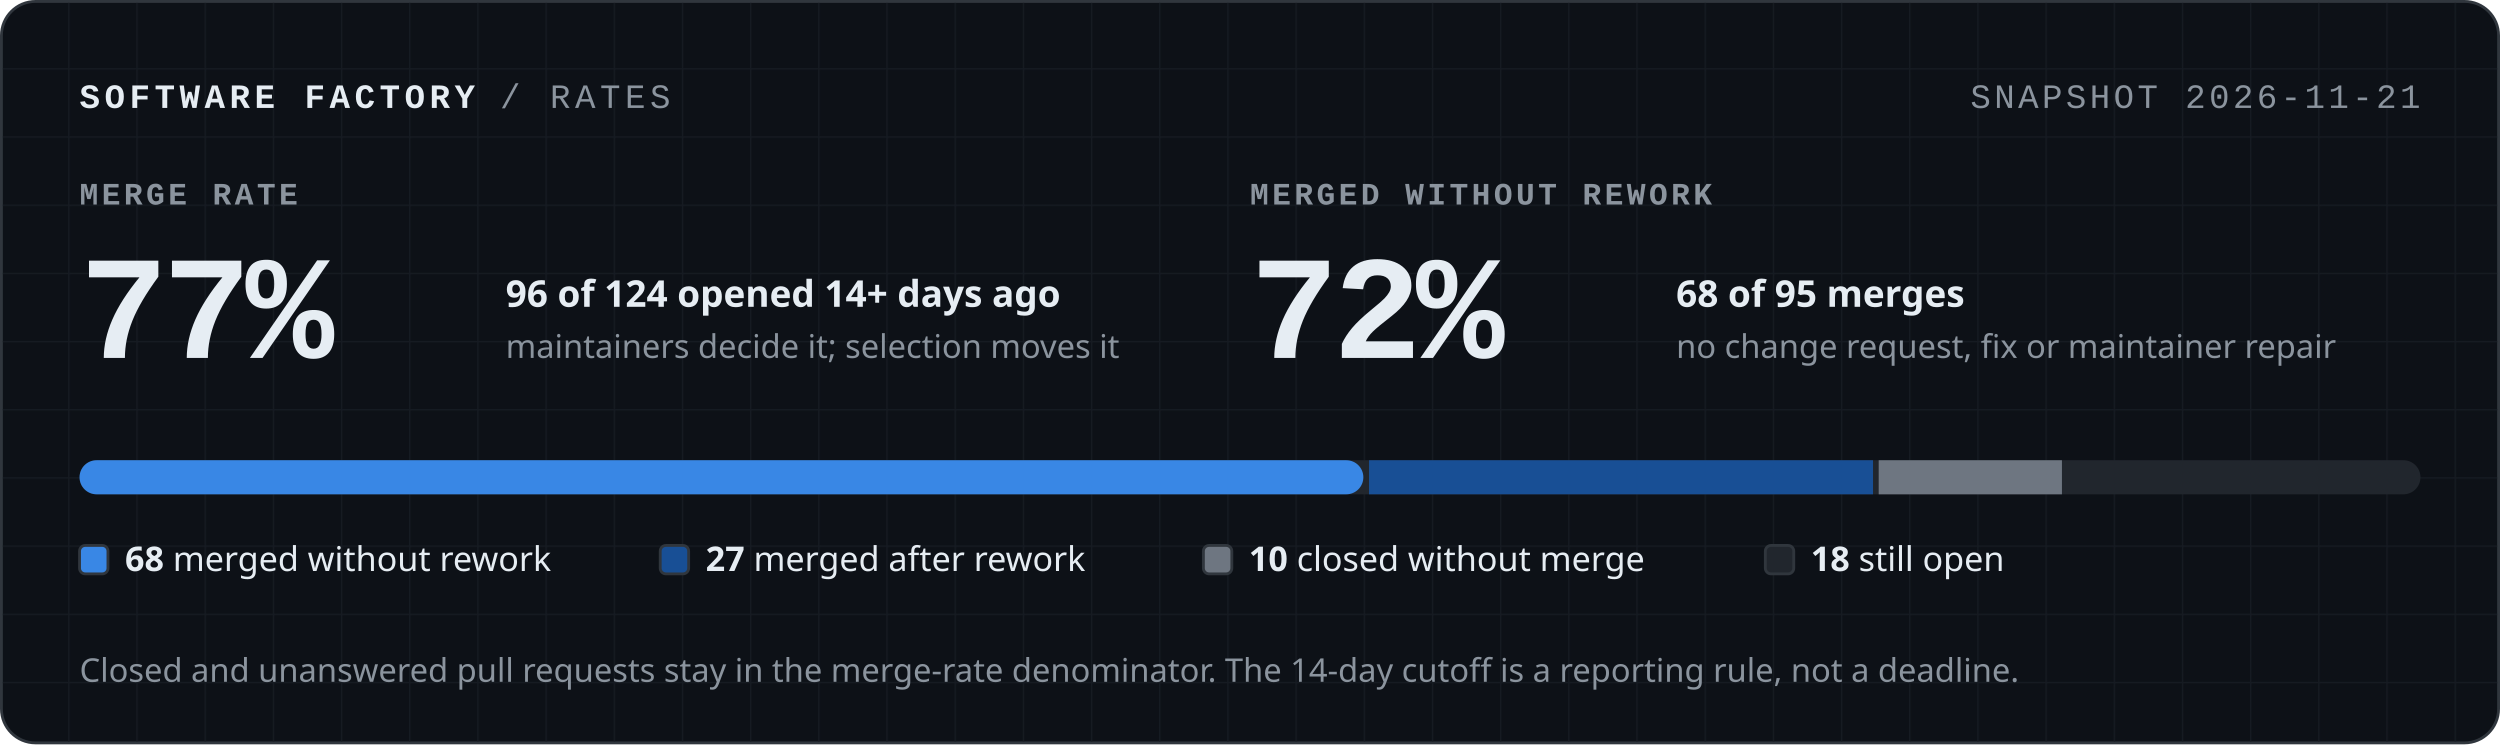
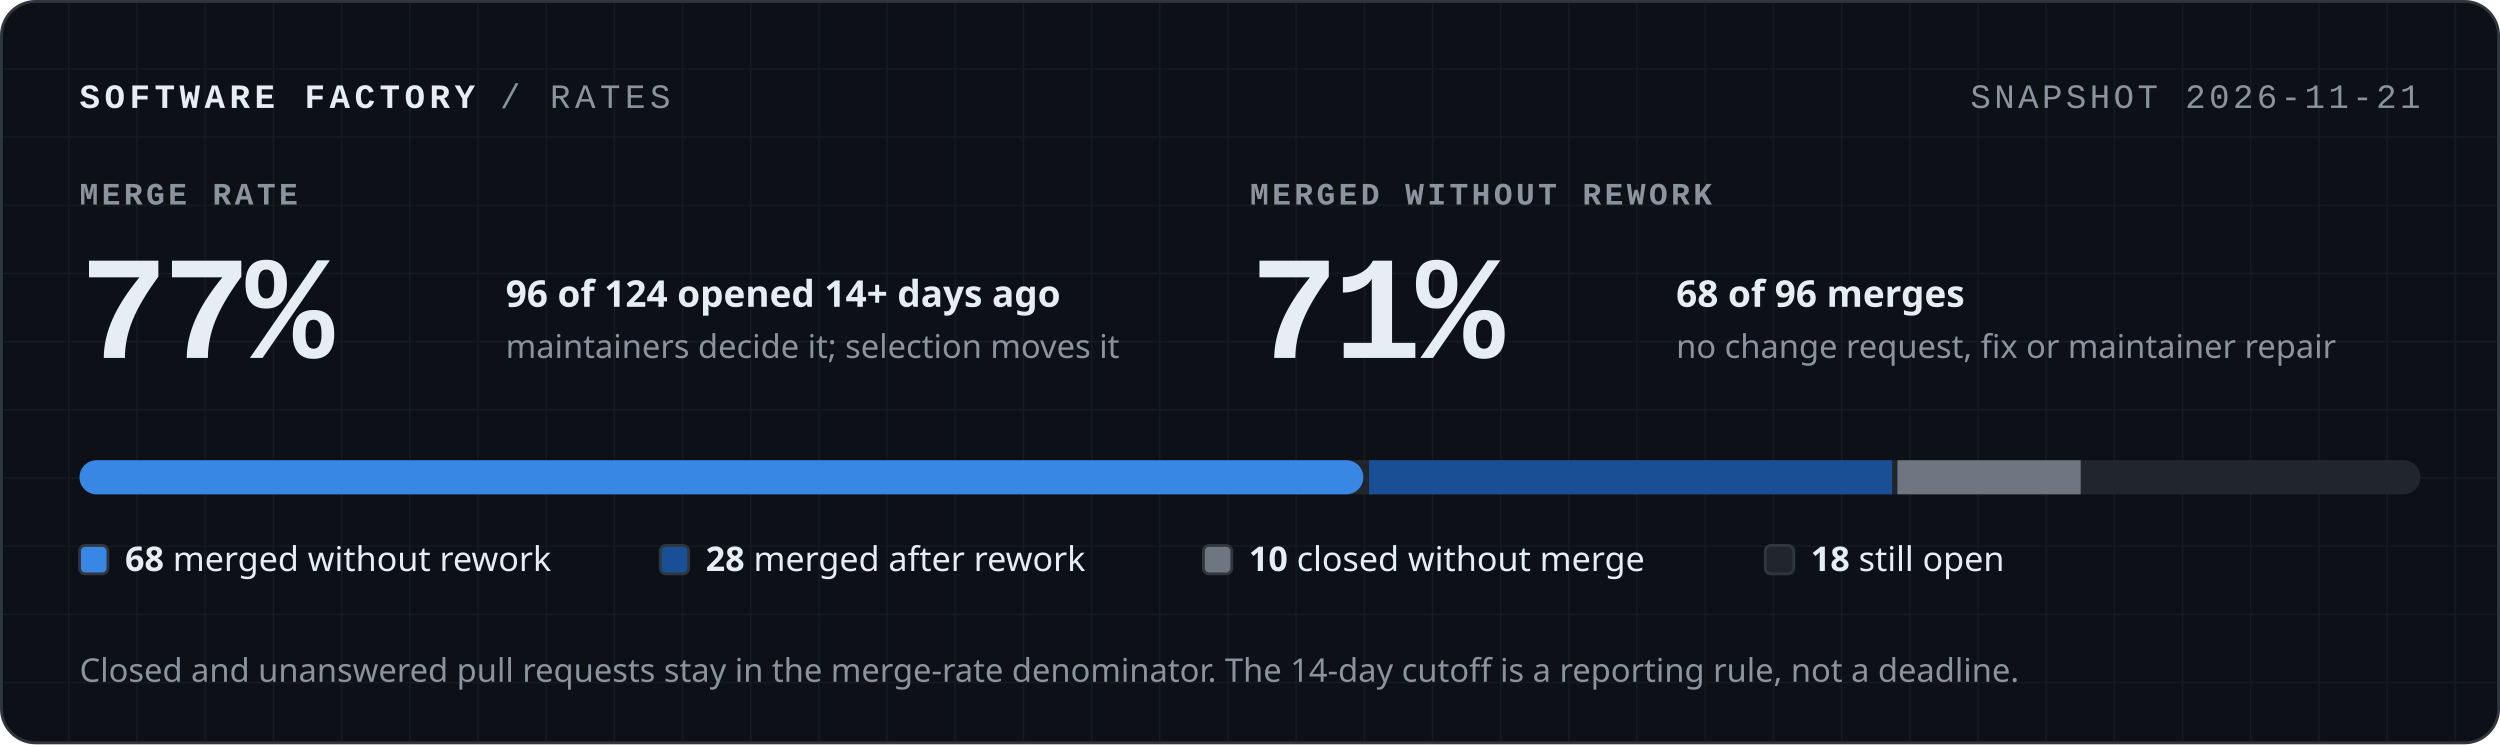
- <svg xmlns="http://www.w3.org/2000/svg" viewBox="0 0 880 262" width="880" height="262" role="img" aria-label="Rates on 2026-11-21. Of 124 pull requests opened at least 14 days earlier, 96 merged: 68 without rework and 27 after rework. 10 were closed without merge and 18 are still open.">
+ <svg xmlns="http://www.w3.org/2000/svg" viewBox="0 0 880 262" width="880" height="262" role="img" aria-label="Rates on 2026-11-21. Of 124 pull requests opened at least 14 days earlier, 96 merged: 68 without rework and 28 after rework. 10 were closed without merge and 18 are still open.">
  <style>.mono{font-family:ui-monospace, SFMono-Regular, 'SF Mono', Menlo, Consolas, 'Liberation Mono', monospace}.sans{font-family:-apple-system, BlinkMacSystemFont, 'Segoe UI', 'Noto Sans', Helvetica, Arial, sans-serif}</style>
  <defs>
    <pattern id="b-dark" width="24" height="24" patternUnits="userSpaceOnUse">
      <path d="M24 0H0V24" fill="none" stroke="#161b22" stroke-width="1" />
    </pattern>
  </defs>
  <rect x="0.5" y="0.5" width="879" height="261" rx="12" fill="#0d1117" stroke="#30363d" />
  <rect x="1" y="1" width="878" height="260" rx="12" fill="url(#b-dark)" />
  <text class="mono" x="28" y="38" font-size="12" font-weight="700" letter-spacing="1.6" fill="#e6edf3">SOFTWARE FACTORY</text>
  <text class="mono" x="176" y="38" font-size="12" letter-spacing="1.6" fill="#8b949e">/ RATES</text>
  <text class="mono" x="852" y="38" font-size="12" letter-spacing="1.2" fill="#8b949e" text-anchor="end">SNAPSHOT 2026-11-21</text>
  <text class="mono" x="28" y="72" font-size="11" font-weight="700" letter-spacing="1.2" fill="#8b949e">MERGE RATE</text>
  <text class="mono" x="28" y="126" font-size="52" font-weight="700" letter-spacing="-2" fill="#e6edf3">77%</text>
  <text class="sans" x="178" y="108" font-size="13" font-weight="600" fill="#e6edf3">96 of 124 opened 14+ days ago</text>
  <text class="sans" x="178" y="126" font-size="11.5" fill="#8b949e">maintainers decide it; selection moves it</text>
  <text class="mono" x="440" y="72" font-size="11" font-weight="700" letter-spacing="1.2" fill="#8b949e">MERGED WITHOUT REWORK</text>
-   <text class="mono" x="440" y="126" font-size="52" font-weight="700" letter-spacing="-2" fill="#e6edf3">72%</text>
-   <text class="sans" x="590" y="108" font-size="13" font-weight="600" fill="#e6edf3">68 of 95 merges</text>
+   <text class="mono" x="440" y="126" font-size="52" font-weight="700" letter-spacing="-2" fill="#e6edf3">71%</text>
+   <text class="sans" x="590" y="108" font-size="13" font-weight="600" fill="#e6edf3">68 of 96 merges</text>
  <text class="sans" x="590" y="126" font-size="11.5" fill="#8b949e">no change request, fix or maintainer repair</text>
  <rect x="28" y="162" width="824" height="12" rx="6" fill="#21262d" />
  <rect x="28" y="162" width="451.9" height="12" rx="6" fill="#3987e5" />
-   <rect x="481.9" y="162" width="177.4" height="12" fill="#184f95" />
-   <rect x="661.3" y="162" width="64.5" height="12" fill="#6e7681" />
+   <rect x="481.9" y="162" width="184.1" height="12" fill="#184f95" />
+   <rect x="667.9" y="162" width="64.5" height="12" fill="#6e7681" />
  <rect x="28" y="192" width="10" height="10" rx="2" fill="#3987e5" stroke="#30363d" stroke-width="1" />
  <text class="sans" x="44" y="201" font-size="12" fill="#e6edf3">
    <tspan font-weight="700">68</tspan> merged without rework</text>
  <rect x="232.4" y="192" width="10" height="10" rx="2" fill="#184f95" stroke="#30363d" stroke-width="1" />
  <text class="sans" x="248.4" y="201" font-size="12" fill="#e6edf3">
-     <tspan font-weight="700">27</tspan> merged after rework</text>
+     <tspan font-weight="700">28</tspan> merged after rework</text>
  <rect x="423.6" y="192" width="10" height="10" rx="2" fill="#6e7681" stroke="#30363d" stroke-width="1" />
  <text class="sans" x="439.6" y="201" font-size="12" fill="#e6edf3">
    <tspan font-weight="700">10</tspan> closed without merge</text>
  <rect x="621.4" y="192" width="10" height="10" rx="2" fill="#21262d" stroke="#30363d" stroke-width="1" />
  <text class="sans" x="637.4" y="201" font-size="12" fill="#e6edf3">
    <tspan font-weight="700">18</tspan> still open</text>
  <text class="sans" x="28" y="240" font-size="11.5" fill="#8b949e">Closed and unanswered pull requests stay in the merge-rate denominator. The 14-day cutoff is a reporting rule, not a deadline.</text>
</svg>
